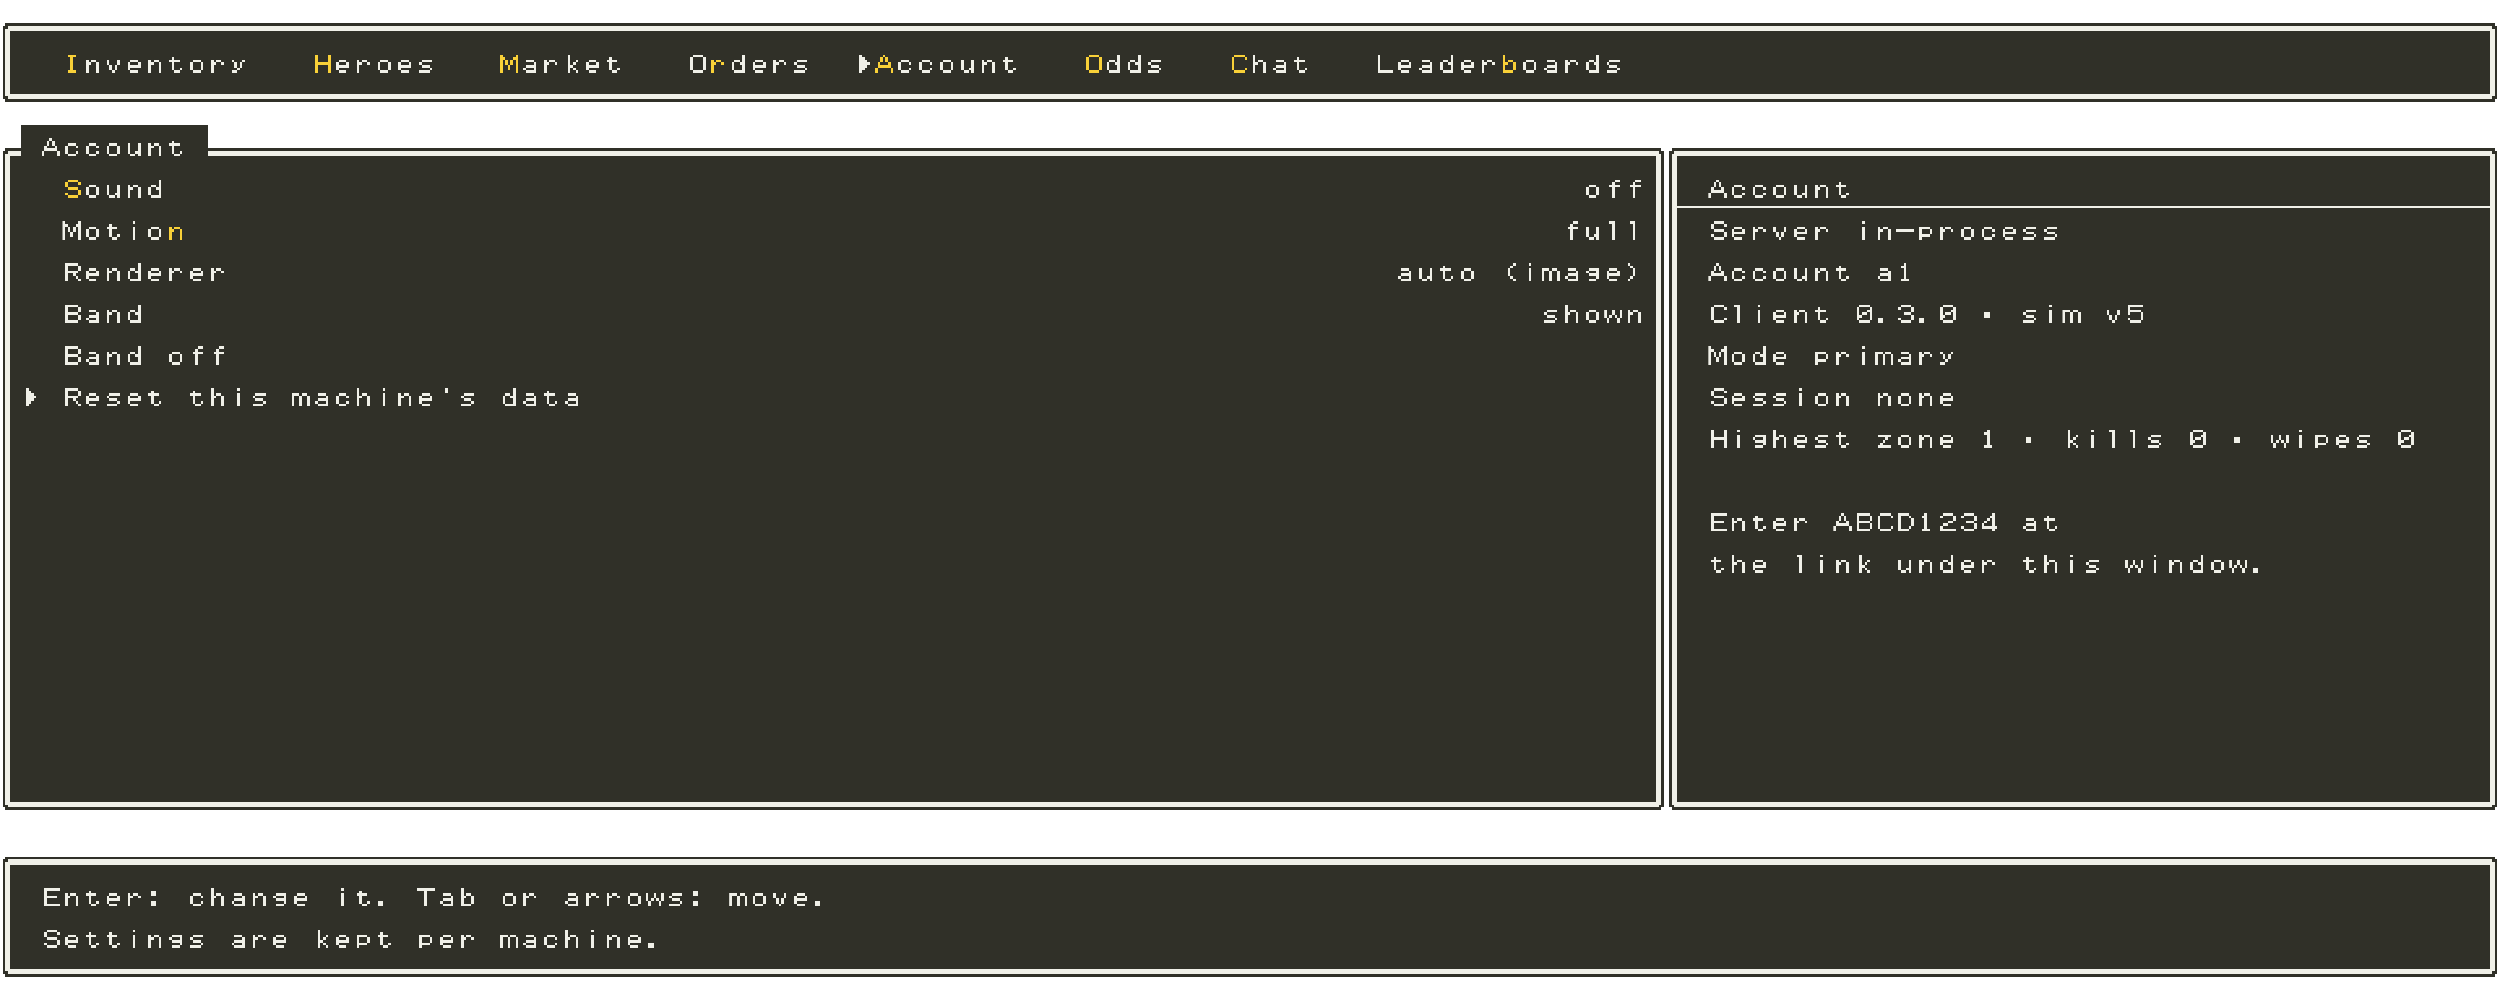
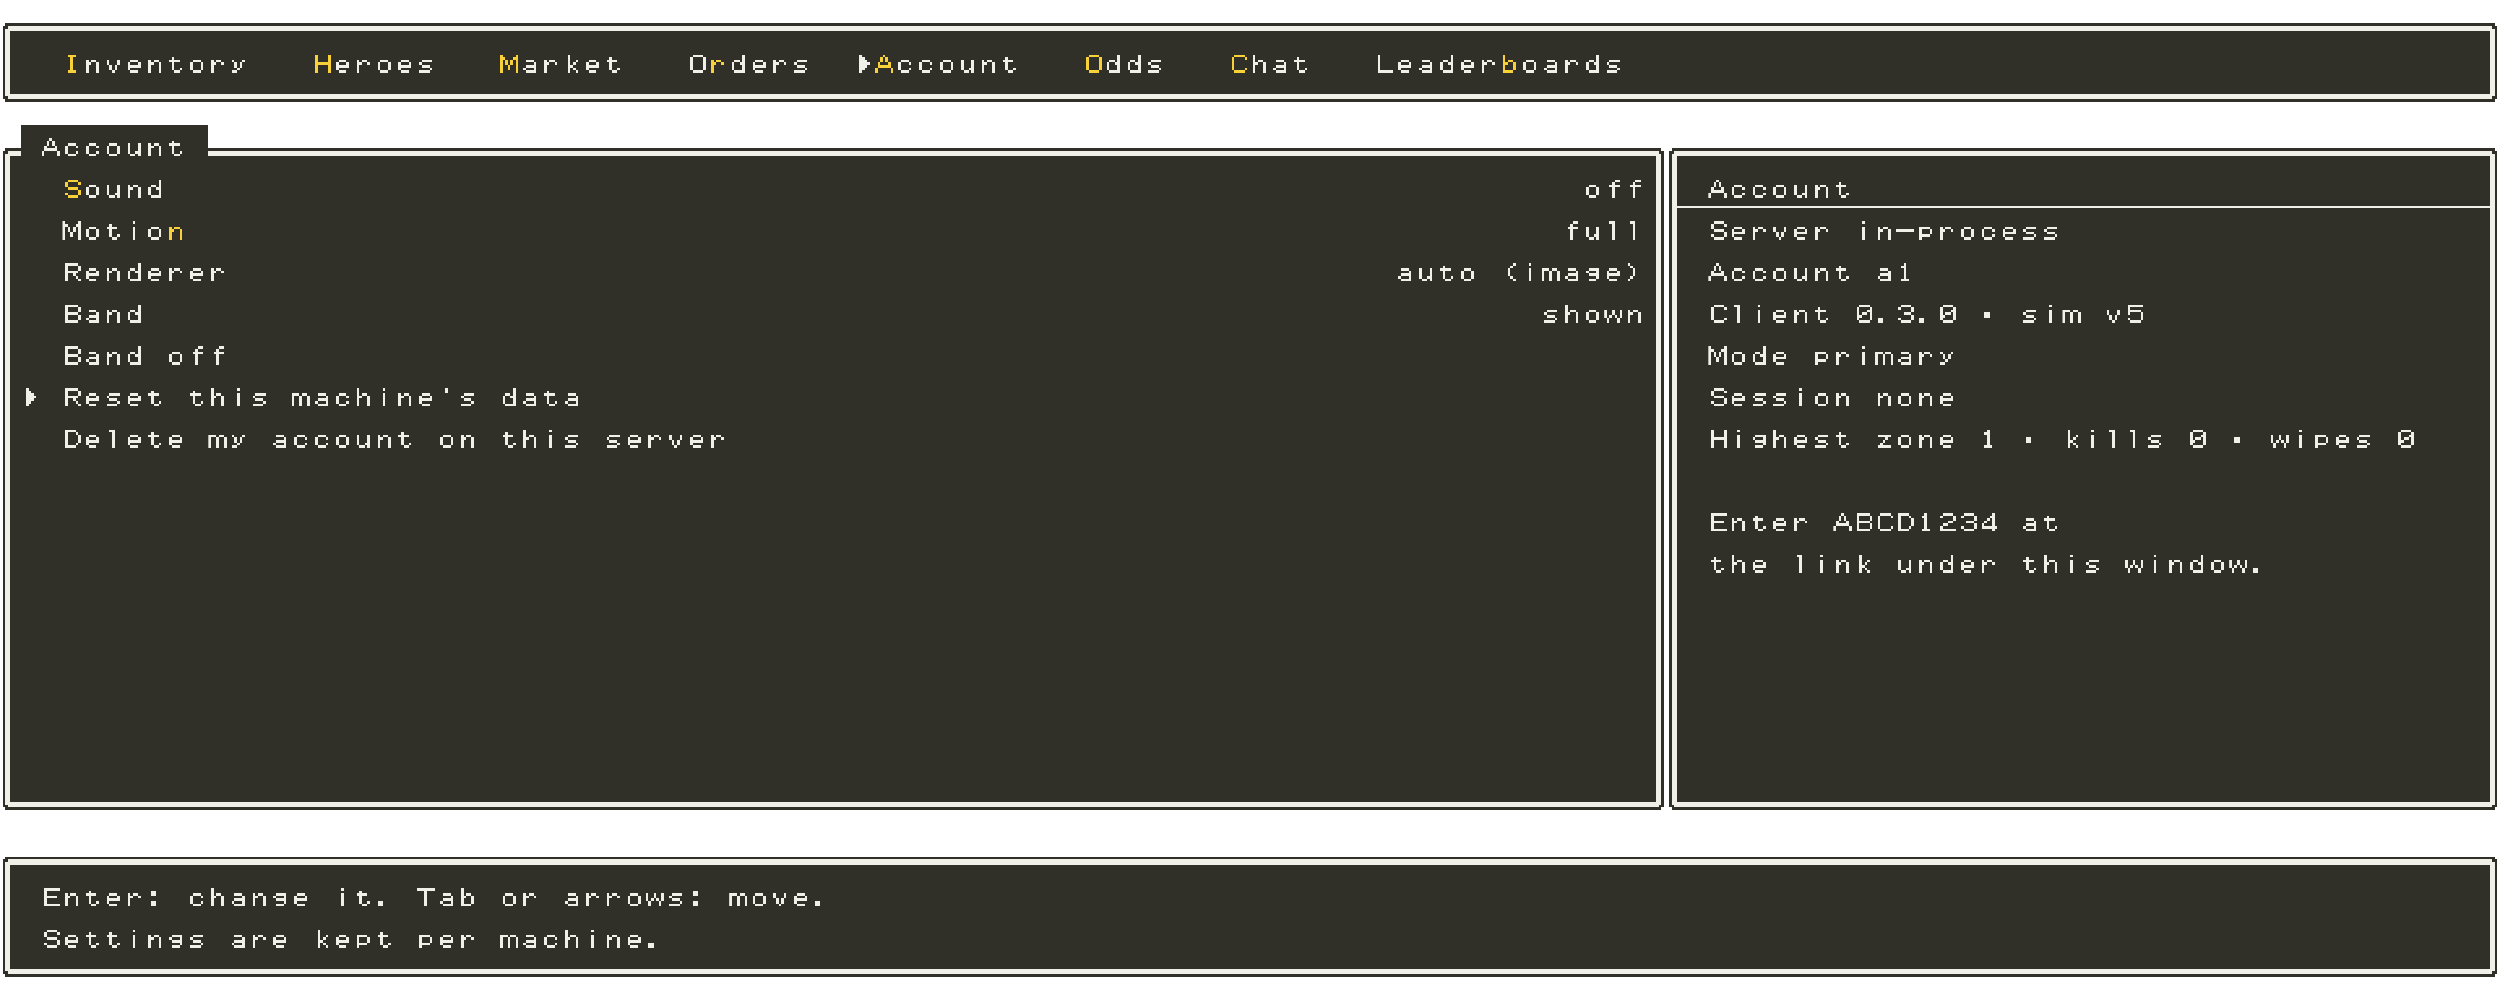
<svg xmlns="http://www.w3.org/2000/svg" viewBox="0 0 960 384" width="960" height="384" shape-rendering="crispEdges">
  <defs>
    <symbol id="g0">
      <path d="M2 5h3v1h-3zM3 6h1v1h-1zM3 7h1v1h-1zM3 8h1v1h-1zM3 9h1v1h-1zM3 10h1v1h-1zM2 11h3v1h-3z" />
    </symbol>
    <symbol id="g1">
      <path d="M1 7h1v1h-1zM3 7h2v1h-2zM1 8h2v1h-2zM5 8h1v1h-1zM1 9h1v1h-1zM5 9h1v1h-1zM1 10h1v1h-1zM5 10h1v1h-1zM1 11h1v1h-1zM5 11h1v1h-1z" />
    </symbol>
    <symbol id="g2">
      <path d="M1 7h1v1h-1zM5 7h1v1h-1zM1 8h1v1h-1zM5 8h1v1h-1zM2 9h1v1h-1zM4 9h1v1h-1zM2 10h1v1h-1zM4 10h1v1h-1zM3 11h1v1h-1z" />
    </symbol>
    <symbol id="g3">
      <path d="M2 7h3v1h-3zM1 8h1v1h-1zM5 8h1v1h-1zM1 9h5v1h-5zM1 10h1v1h-1zM2 11h3v1h-3z" />
    </symbol>
    <symbol id="g4">
      <path d="M2 6h1v1h-1zM1 7h4v1h-4zM2 8h1v1h-1zM2 9h1v1h-1zM2 10h1v1h-1zM5 10h1v1h-1zM3 11h2v1h-2z" />
    </symbol>
    <symbol id="g5">
      <path d="M2 7h3v1h-3zM1 8h1v1h-1zM5 8h1v1h-1zM1 9h1v1h-1zM5 9h1v1h-1zM1 10h1v1h-1zM5 10h1v1h-1zM2 11h3v1h-3z" />
    </symbol>
    <symbol id="g6">
      <path d="M1 7h1v1h-1zM3 7h2v1h-2zM1 8h2v1h-2zM5 8h1v1h-1zM1 9h1v1h-1zM1 10h1v1h-1zM1 11h1v1h-1z" />
    </symbol>
    <symbol id="g7">
      <path d="M1 7h1v1h-1zM5 7h1v1h-1zM2 8h1v1h-1zM4 8h1v1h-1zM2 9h1v1h-1zM4 9h1v1h-1zM3 10h1v1h-1zM1 11h2v1h-2z" />
    </symbol>
    <symbol id="g8">
      <path d="M1 5h1v1h-1zM6 5h1v1h-1zM1 6h1v1h-1zM6 6h1v1h-1zM1 7h1v1h-1zM6 7h1v1h-1zM1 8h6v1h-6zM1 9h1v1h-1zM6 9h1v1h-1zM1 10h1v1h-1zM6 10h1v1h-1zM1 11h1v1h-1zM6 11h1v1h-1z" />
    </symbol>
    <symbol id="g9">
      <path d="M2 7h4v1h-4zM1 8h1v1h-1zM2 9h3v1h-3zM5 10h1v1h-1zM1 11h4v1h-4z" />
    </symbol>
    <symbol id="g10">
      <path d="M0 5h1v1h-1zM6 5h1v1h-1zM0 6h2v1h-2zM5 6h2v1h-2zM0 7h1v1h-1zM2 7h1v1h-1zM4 7h1v1h-1zM6 7h1v1h-1zM0 8h1v1h-1zM2 8h1v1h-1zM4 8h1v1h-1zM6 8h1v1h-1zM0 9h1v1h-1zM3 9h1v1h-1zM6 9h1v1h-1zM0 10h1v1h-1zM3 10h1v1h-1zM6 10h1v1h-1zM0 11h1v1h-1zM6 11h1v1h-1z" />
    </symbol>
    <symbol id="g11">
      <path d="M2 7h3v1h-3zM5 8h1v1h-1zM2 9h4v1h-4zM1 10h1v1h-1zM5 10h1v1h-1zM2 11h4v1h-4z" />
    </symbol>
    <symbol id="g12">
      <path d="M2 5h1v1h-1zM2 6h1v1h-1zM2 7h1v1h-1zM5 7h1v1h-1zM2 8h1v1h-1zM4 8h1v1h-1zM2 9h2v1h-2zM2 10h1v1h-1zM4 10h1v1h-1zM2 11h1v1h-1zM5 11h1v1h-1z" />
    </symbol>
    <symbol id="g13">
      <path d="M2 5h4v1h-4zM1 6h1v1h-1zM6 6h1v1h-1zM1 7h1v1h-1zM6 7h1v1h-1zM1 8h1v1h-1zM6 8h1v1h-1zM1 9h1v1h-1zM6 9h1v1h-1zM1 10h1v1h-1zM6 10h1v1h-1zM2 11h4v1h-4z" />
    </symbol>
    <symbol id="g14">
      <path d="M5 5h1v1h-1zM5 6h1v1h-1zM2 7h2v1h-2zM5 7h1v1h-1zM1 8h1v1h-1zM4 8h2v1h-2zM1 9h1v1h-1zM5 9h1v1h-1zM1 10h1v1h-1zM5 10h1v1h-1zM2 11h4v1h-4z" />
    </symbol>
    <symbol id="g15">
      <path d="M2 5h1v1h-1zM2 6h2v1h-2zM2 7h3v1h-3zM2 8h4v1h-4zM2 9h3v1h-3zM2 10h2v1h-2zM2 11h1v1h-1z" />
    </symbol>
    <symbol id="g16">
      <path d="M3 5h1v1h-1zM2 6h1v1h-1zM4 6h1v1h-1zM2 7h1v1h-1zM4 7h1v1h-1zM1 8h1v1h-1zM5 8h1v1h-1zM1 9h5v1h-5zM0 10h1v1h-1zM6 10h1v1h-1zM0 11h1v1h-1zM6 11h1v1h-1z" />
    </symbol>
    <symbol id="g17">
      <path d="M2 7h3v1h-3zM1 8h1v1h-1zM5 8h1v1h-1zM1 9h1v1h-1zM1 10h1v1h-1zM5 10h1v1h-1zM2 11h3v1h-3z" />
    </symbol>
    <symbol id="g18">
      <path d="M1 7h1v1h-1zM5 7h1v1h-1zM1 8h1v1h-1zM5 8h1v1h-1zM1 9h1v1h-1zM5 9h1v1h-1zM1 10h1v1h-1zM4 10h2v1h-2zM2 11h2v1h-2zM5 11h1v1h-1z" />
    </symbol>
    <symbol id="g19">
      <path d="M2 5h4v1h-4zM1 6h1v1h-1zM6 6h1v1h-1zM1 7h1v1h-1zM1 8h1v1h-1zM1 9h1v1h-1zM1 10h1v1h-1zM6 10h1v1h-1zM2 11h4v1h-4z" />
    </symbol>
    <symbol id="g20">
      <path d="M1 5h1v1h-1zM1 6h1v1h-1zM1 7h1v1h-1zM3 7h2v1h-2zM1 8h2v1h-2zM5 8h1v1h-1zM1 9h1v1h-1zM5 9h1v1h-1zM1 10h1v1h-1zM5 10h1v1h-1zM1 11h1v1h-1zM5 11h1v1h-1z" />
    </symbol>
    <symbol id="g21">
      <path d="M1 5h1v1h-1zM1 6h1v1h-1zM1 7h1v1h-1zM1 8h1v1h-1zM1 9h1v1h-1zM1 10h1v1h-1zM1 11h6v1h-6z" />
    </symbol>
    <symbol id="g22">
      <path d="M1 5h1v1h-1zM1 6h1v1h-1zM1 7h1v1h-1zM3 7h2v1h-2zM1 8h2v1h-2zM5 8h1v1h-1zM1 9h1v1h-1zM5 9h1v1h-1zM1 10h1v1h-1zM5 10h1v1h-1zM1 11h4v1h-4z" />
    </symbol>
    <symbol id="g23">
      <path d="M2 5h4v1h-4zM1 6h1v1h-1zM6 6h1v1h-1zM1 7h1v1h-1zM2 8h4v1h-4zM6 9h1v1h-1zM1 10h1v1h-1zM6 10h1v1h-1zM2 11h4v1h-4z" />
    </symbol>
    <symbol id="g24">
      <path d="M4 5h2v1h-2zM3 6h1v1h-1zM2 7h4v1h-4zM3 8h1v1h-1zM3 9h1v1h-1zM3 10h1v1h-1zM3 11h1v1h-1z" />
    </symbol>
    <symbol id="g25">
      <path d="M3 5h1v1h-1zM3 7h1v1h-1zM3 8h1v1h-1zM3 9h1v1h-1zM3 10h1v1h-1zM3 11h1v1h-1z" />
    </symbol>
    <symbol id="g26">
      <path d="M2 5h2v1h-2zM3 6h1v1h-1zM3 7h1v1h-1zM3 8h1v1h-1zM3 9h1v1h-1zM3 10h1v1h-1zM3 11h1v1h-1z" />
    </symbol>
    <symbol id="g27">
      <path d="M1 5h5v1h-5zM1 6h1v1h-1zM6 6h1v1h-1zM1 7h1v1h-1zM6 7h1v1h-1zM1 8h5v1h-5zM1 9h1v1h-1zM4 9h1v1h-1zM1 10h1v1h-1zM5 10h1v1h-1zM1 11h1v1h-1zM6 11h1v1h-1z" />
    </symbol>
    <symbol id="g28">
      <path d="M5 5h1v1h-1zM4 6h1v1h-1zM3 7h1v1h-1zM3 8h1v1h-1zM3 9h1v1h-1zM4 10h1v1h-1zM5 11h1v1h-1z" />
    </symbol>
    <symbol id="g29">
      <path d="M0 7h3v1h-3zM4 7h2v1h-2zM0 8h1v1h-1zM3 8h1v1h-1zM6 8h1v1h-1zM0 9h1v1h-1zM3 9h1v1h-1zM6 9h1v1h-1zM0 10h1v1h-1zM3 10h1v1h-1zM6 10h1v1h-1zM0 11h1v1h-1zM3 11h1v1h-1zM6 11h1v1h-1z" />
    </symbol>
    <symbol id="g30">
      <path d="M2 7h4v1h-4zM1 8h1v1h-1zM5 8h1v1h-1zM2 9h4v1h-4zM5 10h1v1h-1zM2 11h3v1h-3z" />
    </symbol>
    <symbol id="g31">
      <path d="M1 5h1v1h-1zM2 6h1v1h-1zM3 7h1v1h-1zM3 8h1v1h-1zM3 9h1v1h-1zM2 10h1v1h-1zM1 11h1v1h-1z" />
    </symbol>
    <symbol id="g32">
      <path d="M1 5h5v1h-5zM1 6h1v1h-1zM6 6h1v1h-1zM1 7h1v1h-1zM6 7h1v1h-1zM1 8h5v1h-5zM1 9h1v1h-1zM6 9h1v1h-1zM1 10h1v1h-1zM6 10h1v1h-1zM1 11h5v1h-5z" />
    </symbol>
    <symbol id="g33">
      <path d="M0 7h1v1h-1zM3 7h1v1h-1zM6 7h1v1h-1zM0 8h1v1h-1zM3 8h1v1h-1zM6 8h1v1h-1zM0 9h1v1h-1zM2 9h1v1h-1zM4 9h1v1h-1zM6 9h1v1h-1zM1 10h1v1h-1zM5 10h1v1h-1zM1 11h1v1h-1zM5 11h1v1h-1z" />
    </symbol>
    <symbol id="g34">
      <path d="M3 5h1v1h-1zM3 6h1v1h-1z" />
    </symbol>
    <symbol id="g35">
+       <path d="M1 5h4v1h-4zM1 6h1v1h-1zM5 6h1v1h-1zM1 7h1v1h-1zM6 7h1v1h-1zM1 8h1v1h-1zM6 8h1v1h-1zM1 9h1v1h-1zM6 9h1v1h-1zM1 10h1v1h-1zM5 10h1v1h-1zM1 11h4v1h-4z" />
+     </symbol>
+     <symbol id="g36">
      <path d="M0 8h7v1h-7z" />
    </symbol>
-     <symbol id="g36">
+     <symbol id="g37">
      <path d="M1 7h4v1h-4zM1 8h1v1h-1zM5 8h1v1h-1zM1 9h1v1h-1zM5 9h1v1h-1zM1 10h4v1h-4zM1 11h1v1h-1z" />
    </symbol>
-     <symbol id="g37">
+     <symbol id="g38">
      <path d="M3 5h1v1h-1zM2 6h2v1h-2zM3 7h1v1h-1zM3 8h1v1h-1zM3 9h1v1h-1zM3 10h1v1h-1zM2 11h3v1h-3z" />
    </symbol>
-     <symbol id="g38">
+     <symbol id="g39">
      <path d="M2 5h4v1h-4zM1 6h1v1h-1zM6 6h1v1h-1zM1 7h1v1h-1zM5 7h2v1h-2zM1 8h1v1h-1zM3 8h2v1h-2zM6 8h1v1h-1zM1 9h2v1h-2zM6 9h1v1h-1zM1 10h1v1h-1zM6 10h1v1h-1zM2 11h4v1h-4z" />
    </symbol>
-     <symbol id="g39">
+     <symbol id="g40">
      <path d="M1 10h2v1h-2zM1 11h2v1h-2z" />
    </symbol>
-     <symbol id="g40">
+     <symbol id="g41">
      <path d="M2 5h4v1h-4zM1 6h1v1h-1zM6 6h1v1h-1zM6 7h1v1h-1zM3 8h3v1h-3zM6 9h1v1h-1zM1 10h1v1h-1zM6 10h1v1h-1zM2 11h4v1h-4z" />
    </symbol>
-     <symbol id="g41">
+     <symbol id="g42">
      <path d="M2 8h2v1h-2zM2 9h2v1h-2z" />
    </symbol>
-     <symbol id="g42">
+     <symbol id="g43">
      <path d="M1 5h6v1h-6zM1 6h1v1h-1zM1 7h5v1h-5zM1 8h1v1h-1zM6 8h1v1h-1zM6 9h1v1h-1zM1 10h1v1h-1zM6 10h1v1h-1zM2 11h4v1h-4z" />
    </symbol>
-     <symbol id="g43">
+     <symbol id="g44">
      <path d="M1 7h5v1h-5zM4 8h1v1h-1zM3 9h1v1h-1zM2 10h1v1h-1zM1 11h5v1h-5z" />
    </symbol>
-     <symbol id="g44">
+     <symbol id="g45">
      <path d="M1 5h6v1h-6zM1 6h1v1h-1zM1 7h1v1h-1zM1 8h5v1h-5zM1 9h1v1h-1zM1 10h1v1h-1zM1 11h6v1h-6z" />
-     </symbol>
-     <symbol id="g45">
-       <path d="M1 5h4v1h-4zM1 6h1v1h-1zM5 6h1v1h-1zM1 7h1v1h-1zM6 7h1v1h-1zM1 8h1v1h-1zM6 8h1v1h-1zM1 9h1v1h-1zM6 9h1v1h-1zM1 10h1v1h-1zM5 10h1v1h-1zM1 11h4v1h-4z" />
    </symbol>
    <symbol id="g46">
      <path d="M2 5h4v1h-4zM1 6h1v1h-1zM6 6h1v1h-1zM6 7h1v1h-1zM4 8h2v1h-2zM2 9h2v1h-2zM1 10h1v1h-1zM1 11h6v1h-6z" />
    </symbol>
    <symbol id="g47">
      <path d="M5 5h1v1h-1zM4 6h2v1h-2zM3 7h1v1h-1zM5 7h1v1h-1zM2 8h1v1h-1zM5 8h1v1h-1zM1 9h1v1h-1zM5 9h1v1h-1zM1 10h6v1h-6zM5 11h1v1h-1z" />
    </symbol>
    <symbol id="g48">
      <path d="M2 6h2v1h-2zM2 7h2v1h-2zM2 10h2v1h-2zM2 11h2v1h-2z" />
    </symbol>
    <symbol id="g49">
      <path d="M0 5h7v1h-7zM3 6h1v1h-1zM3 7h1v1h-1zM3 8h1v1h-1zM3 9h1v1h-1zM3 10h1v1h-1zM3 11h1v1h-1z" />
    </symbol>
  </defs>
  <g id="w-tab">
    <path fill="#303028" d="M2 9H958V10H959V38H958V39H2V38H1V10H2Z" />
    <g fill="#f0f0e8">
      <rect x="3" y="10" width="954" height="1" />
      <rect x="2" y="11" width="956" height="1" />
      <rect x="2" y="36" width="956" height="1" />
      <rect x="3" y="37" width="954" height="1" />
      <rect x="2" y="12" width="2" height="24" />
      <rect x="956" y="12" width="2" height="24" />
    </g>
    <use href="#g15" x="328" y="16" fill="#f0f0e8" />
    <use href="#g0" x="24" y="16" fill="#f8d038" />
    <use href="#g1" x="32" y="16" fill="#f0f0e8" />
    <use href="#g2" x="40" y="16" fill="#f0f0e8" />
    <use href="#g3" x="48" y="16" fill="#f0f0e8" />
    <use href="#g1" x="56" y="16" fill="#f0f0e8" />
    <use href="#g4" x="64" y="16" fill="#f0f0e8" />
    <use href="#g5" x="72" y="16" fill="#f0f0e8" />
    <use href="#g6" x="80" y="16" fill="#f0f0e8" />
    <use href="#g7" x="88" y="16" fill="#f0f0e8" />
    <use href="#g8" x="120" y="16" fill="#f8d038" />
    <use href="#g3" x="128" y="16" fill="#f0f0e8" />
    <use href="#g6" x="136" y="16" fill="#f0f0e8" />
    <use href="#g5" x="144" y="16" fill="#f0f0e8" />
    <use href="#g3" x="152" y="16" fill="#f0f0e8" />
    <use href="#g9" x="160" y="16" fill="#f0f0e8" />
    <use href="#g10" x="192" y="16" fill="#f8d038" />
    <use href="#g11" x="200" y="16" fill="#f0f0e8" />
    <use href="#g6" x="208" y="16" fill="#f0f0e8" />
    <use href="#g12" x="216" y="16" fill="#f0f0e8" />
    <use href="#g3" x="224" y="16" fill="#f0f0e8" />
    <use href="#g4" x="232" y="16" fill="#f0f0e8" />
    <use href="#g13" x="264" y="16" fill="#f0f0e8" />
    <use href="#g6" x="272" y="16" fill="#f8d038" />
    <use href="#g14" x="280" y="16" fill="#f0f0e8" />
    <use href="#g3" x="288" y="16" fill="#f0f0e8" />
    <use href="#g6" x="296" y="16" fill="#f0f0e8" />
    <use href="#g9" x="304" y="16" fill="#f0f0e8" />
    <use href="#g16" x="336" y="16" fill="#f8d038" />
    <use href="#g17" x="344" y="16" fill="#f0f0e8" />
    <use href="#g17" x="352" y="16" fill="#f0f0e8" />
    <use href="#g5" x="360" y="16" fill="#f0f0e8" />
    <use href="#g18" x="368" y="16" fill="#f0f0e8" />
    <use href="#g1" x="376" y="16" fill="#f0f0e8" />
    <use href="#g4" x="384" y="16" fill="#f0f0e8" />
    <use href="#g13" x="416" y="16" fill="#f8d038" />
    <use href="#g14" x="424" y="16" fill="#f0f0e8" />
    <use href="#g14" x="432" y="16" fill="#f0f0e8" />
    <use href="#g9" x="440" y="16" fill="#f0f0e8" />
    <use href="#g19" x="472" y="16" fill="#f8d038" />
    <use href="#g20" x="480" y="16" fill="#f0f0e8" />
    <use href="#g11" x="488" y="16" fill="#f0f0e8" />
    <use href="#g4" x="496" y="16" fill="#f0f0e8" />
    <use href="#g21" x="528" y="16" fill="#f0f0e8" />
    <use href="#g3" x="536" y="16" fill="#f0f0e8" />
    <use href="#g11" x="544" y="16" fill="#f0f0e8" />
    <use href="#g14" x="552" y="16" fill="#f0f0e8" />
    <use href="#g3" x="560" y="16" fill="#f0f0e8" />
    <use href="#g6" x="568" y="16" fill="#f0f0e8" />
    <use href="#g22" x="576" y="16" fill="#f8d038" />
    <use href="#g5" x="584" y="16" fill="#f0f0e8" />
    <use href="#g11" x="592" y="16" fill="#f0f0e8" />
    <use href="#g6" x="600" y="16" fill="#f0f0e8" />
    <use href="#g14" x="608" y="16" fill="#f0f0e8" />
    <use href="#g9" x="616" y="16" fill="#f0f0e8" />
  </g>
  <g id="w-list" transform="translate(0 48)">
    <path fill="#303028" d="M2 9H638V10H639V262H638V263H2V262H1V10H2Z" />
    <g fill="#f0f0e8">
      <rect x="3" y="10" width="634" height="1" />
      <rect x="2" y="11" width="636" height="1" />
      <rect x="2" y="260" width="636" height="1" />
      <rect x="3" y="261" width="634" height="1" />
      <rect x="2" y="12" width="2" height="248" />
      <rect x="636" y="12" width="2" height="248" />
    </g>
    <rect x="8" y="0" width="72" height="16" fill="#303028" />
    <use href="#g16" x="16" y="0" fill="#f0f0e8" />
    <use href="#g17" x="24" y="0" fill="#f0f0e8" />
    <use href="#g17" x="32" y="0" fill="#f0f0e8" />
    <use href="#g5" x="40" y="0" fill="#f0f0e8" />
    <use href="#g18" x="48" y="0" fill="#f0f0e8" />
    <use href="#g1" x="56" y="0" fill="#f0f0e8" />
    <use href="#g4" x="64" y="0" fill="#f0f0e8" />
    <use href="#g23" x="24" y="16" fill="#f8d038" />
    <use href="#g5" x="32" y="16" fill="#f0f0e8" />
    <use href="#g18" x="40" y="16" fill="#f0f0e8" />
    <use href="#g1" x="48" y="16" fill="#f0f0e8" />
    <use href="#g14" x="56" y="16" fill="#f0f0e8" />
    <use href="#g5" x="608" y="16" fill="#f0f0e8" />
    <use href="#g24" x="616" y="16" fill="#f0f0e8" />
    <use href="#g24" x="624" y="16" fill="#f0f0e8" />
    <use href="#g10" x="24" y="32" fill="#f0f0e8" />
    <use href="#g5" x="32" y="32" fill="#f0f0e8" />
    <use href="#g4" x="40" y="32" fill="#f0f0e8" />
    <use href="#g25" x="48" y="32" fill="#f0f0e8" />
    <use href="#g5" x="56" y="32" fill="#f0f0e8" />
    <use href="#g1" x="64" y="32" fill="#f8d038" />
    <use href="#g24" x="600" y="32" fill="#f0f0e8" />
    <use href="#g18" x="608" y="32" fill="#f0f0e8" />
    <use href="#g26" x="616" y="32" fill="#f0f0e8" />
    <use href="#g26" x="624" y="32" fill="#f0f0e8" />
    <use href="#g27" x="24" y="48" fill="#f0f0e8" />
    <use href="#g3" x="32" y="48" fill="#f0f0e8" />
    <use href="#g1" x="40" y="48" fill="#f0f0e8" />
    <use href="#g14" x="48" y="48" fill="#f0f0e8" />
    <use href="#g3" x="56" y="48" fill="#f0f0e8" />
    <use href="#g6" x="64" y="48" fill="#f0f0e8" />
    <use href="#g3" x="72" y="48" fill="#f0f0e8" />
    <use href="#g6" x="80" y="48" fill="#f0f0e8" />
    <use href="#g11" x="536" y="48" fill="#f0f0e8" />
    <use href="#g18" x="544" y="48" fill="#f0f0e8" />
    <use href="#g4" x="552" y="48" fill="#f0f0e8" />
    <use href="#g5" x="560" y="48" fill="#f0f0e8" />
    <use href="#g28" x="576" y="48" fill="#f0f0e8" />
    <use href="#g25" x="584" y="48" fill="#f0f0e8" />
    <use href="#g29" x="592" y="48" fill="#f0f0e8" />
    <use href="#g11" x="600" y="48" fill="#f0f0e8" />
    <use href="#g30" x="608" y="48" fill="#f0f0e8" />
    <use href="#g3" x="616" y="48" fill="#f0f0e8" />
    <use href="#g31" x="624" y="48" fill="#f0f0e8" />
    <use href="#g32" x="24" y="64" fill="#f0f0e8" />
    <use href="#g11" x="32" y="64" fill="#f0f0e8" />
    <use href="#g1" x="40" y="64" fill="#f0f0e8" />
    <use href="#g14" x="48" y="64" fill="#f0f0e8" />
    <use href="#g9" x="592" y="64" fill="#f0f0e8" />
    <use href="#g20" x="600" y="64" fill="#f0f0e8" />
    <use href="#g5" x="608" y="64" fill="#f0f0e8" />
    <use href="#g33" x="616" y="64" fill="#f0f0e8" />
    <use href="#g1" x="624" y="64" fill="#f0f0e8" />
    <use href="#g32" x="24" y="80" fill="#f0f0e8" />
    <use href="#g11" x="32" y="80" fill="#f0f0e8" />
    <use href="#g1" x="40" y="80" fill="#f0f0e8" />
    <use href="#g14" x="48" y="80" fill="#f0f0e8" />
    <use href="#g5" x="64" y="80" fill="#f0f0e8" />
    <use href="#g24" x="72" y="80" fill="#f0f0e8" />
    <use href="#g24" x="80" y="80" fill="#f0f0e8" />
    <use href="#g15" x="8" y="96" fill="#f0f0e8" />
    <use href="#g27" x="24" y="96" fill="#f0f0e8" />
    <use href="#g3" x="32" y="96" fill="#f0f0e8" />
    <use href="#g9" x="40" y="96" fill="#f0f0e8" />
    <use href="#g3" x="48" y="96" fill="#f0f0e8" />
    <use href="#g4" x="56" y="96" fill="#f0f0e8" />
    <use href="#g4" x="72" y="96" fill="#f0f0e8" />
    <use href="#g20" x="80" y="96" fill="#f0f0e8" />
    <use href="#g25" x="88" y="96" fill="#f0f0e8" />
    <use href="#g9" x="96" y="96" fill="#f0f0e8" />
    <use href="#g29" x="112" y="96" fill="#f0f0e8" />
    <use href="#g11" x="120" y="96" fill="#f0f0e8" />
    <use href="#g17" x="128" y="96" fill="#f0f0e8" />
    <use href="#g20" x="136" y="96" fill="#f0f0e8" />
    <use href="#g25" x="144" y="96" fill="#f0f0e8" />
    <use href="#g1" x="152" y="96" fill="#f0f0e8" />
    <use href="#g3" x="160" y="96" fill="#f0f0e8" />
    <use href="#g34" x="168" y="96" fill="#f0f0e8" />
    <use href="#g9" x="176" y="96" fill="#f0f0e8" />
    <use href="#g14" x="192" y="96" fill="#f0f0e8" />
    <use href="#g11" x="200" y="96" fill="#f0f0e8" />
    <use href="#g4" x="208" y="96" fill="#f0f0e8" />
    <use href="#g11" x="216" y="96" fill="#f0f0e8" />
+     <use href="#g35" x="24" y="112" fill="#f0f0e8" />
+     <use href="#g3" x="32" y="112" fill="#f0f0e8" />
+     <use href="#g26" x="40" y="112" fill="#f0f0e8" />
+     <use href="#g3" x="48" y="112" fill="#f0f0e8" />
+     <use href="#g4" x="56" y="112" fill="#f0f0e8" />
+     <use href="#g3" x="64" y="112" fill="#f0f0e8" />
+     <use href="#g29" x="80" y="112" fill="#f0f0e8" />
+     <use href="#g7" x="88" y="112" fill="#f0f0e8" />
+     <use href="#g11" x="104" y="112" fill="#f0f0e8" />
+     <use href="#g17" x="112" y="112" fill="#f0f0e8" />
+     <use href="#g17" x="120" y="112" fill="#f0f0e8" />
+     <use href="#g5" x="128" y="112" fill="#f0f0e8" />
+     <use href="#g18" x="136" y="112" fill="#f0f0e8" />
+     <use href="#g1" x="144" y="112" fill="#f0f0e8" />
+     <use href="#g4" x="152" y="112" fill="#f0f0e8" />
+     <use href="#g5" x="168" y="112" fill="#f0f0e8" />
+     <use href="#g1" x="176" y="112" fill="#f0f0e8" />
+     <use href="#g4" x="192" y="112" fill="#f0f0e8" />
+     <use href="#g20" x="200" y="112" fill="#f0f0e8" />
+     <use href="#g25" x="208" y="112" fill="#f0f0e8" />
+     <use href="#g9" x="216" y="112" fill="#f0f0e8" />
+     <use href="#g9" x="232" y="112" fill="#f0f0e8" />
+     <use href="#g3" x="240" y="112" fill="#f0f0e8" />
+     <use href="#g6" x="248" y="112" fill="#f0f0e8" />
+     <use href="#g2" x="256" y="112" fill="#f0f0e8" />
+     <use href="#g3" x="264" y="112" fill="#f0f0e8" />
+     <use href="#g6" x="272" y="112" fill="#f0f0e8" />
  </g>
  <g id="w-detail" transform="translate(0 48)">
    <path fill="#303028" d="M642 9H958V10H959V262H958V263H642V262H641V10H642Z" />
    <g fill="#f0f0e8">
      <rect x="643" y="10" width="314" height="1" />
      <rect x="642" y="11" width="316" height="1" />
      <rect x="642" y="260" width="316" height="1" />
      <rect x="643" y="261" width="314" height="1" />
      <rect x="642" y="12" width="2" height="248" />
      <rect x="956" y="12" width="2" height="248" />
    </g>
    <use href="#g16" x="656" y="16" fill="#f0f0e8" />
    <use href="#g17" x="664" y="16" fill="#f0f0e8" />
    <use href="#g17" x="672" y="16" fill="#f0f0e8" />
    <use href="#g5" x="680" y="16" fill="#f0f0e8" />
    <use href="#g18" x="688" y="16" fill="#f0f0e8" />
    <use href="#g1" x="696" y="16" fill="#f0f0e8" />
    <use href="#g4" x="704" y="16" fill="#f0f0e8" />
    <rect x="642" y="31" width="316" height="1" fill="#f0f0e8" />
    <use href="#g23" x="656" y="32" fill="#f0f0e8" />
    <use href="#g3" x="664" y="32" fill="#f0f0e8" />
    <use href="#g6" x="672" y="32" fill="#f0f0e8" />
    <use href="#g2" x="680" y="32" fill="#f0f0e8" />
    <use href="#g3" x="688" y="32" fill="#f0f0e8" />
    <use href="#g6" x="696" y="32" fill="#f0f0e8" />
    <use href="#g25" x="712" y="32" fill="#f0f0e8" />
    <use href="#g1" x="720" y="32" fill="#f0f0e8" />
-     <use href="#g35" x="728" y="32" fill="#f0f0e8" />
-     <use href="#g36" x="736" y="32" fill="#f0f0e8" />
+     <use href="#g36" x="728" y="32" fill="#f0f0e8" />
+     <use href="#g37" x="736" y="32" fill="#f0f0e8" />
    <use href="#g6" x="744" y="32" fill="#f0f0e8" />
    <use href="#g5" x="752" y="32" fill="#f0f0e8" />
    <use href="#g17" x="760" y="32" fill="#f0f0e8" />
    <use href="#g3" x="768" y="32" fill="#f0f0e8" />
    <use href="#g9" x="776" y="32" fill="#f0f0e8" />
    <use href="#g9" x="784" y="32" fill="#f0f0e8" />
    <use href="#g16" x="656" y="48" fill="#f0f0e8" />
    <use href="#g17" x="664" y="48" fill="#f0f0e8" />
    <use href="#g17" x="672" y="48" fill="#f0f0e8" />
    <use href="#g5" x="680" y="48" fill="#f0f0e8" />
    <use href="#g18" x="688" y="48" fill="#f0f0e8" />
    <use href="#g1" x="696" y="48" fill="#f0f0e8" />
    <use href="#g4" x="704" y="48" fill="#f0f0e8" />
    <use href="#g11" x="720" y="48" fill="#f0f0e8" />
-     <use href="#g37" x="728" y="48" fill="#f0f0e8" />
+     <use href="#g38" x="728" y="48" fill="#f0f0e8" />
    <use href="#g19" x="656" y="64" fill="#f0f0e8" />
    <use href="#g26" x="664" y="64" fill="#f0f0e8" />
    <use href="#g25" x="672" y="64" fill="#f0f0e8" />
    <use href="#g3" x="680" y="64" fill="#f0f0e8" />
    <use href="#g1" x="688" y="64" fill="#f0f0e8" />
    <use href="#g4" x="696" y="64" fill="#f0f0e8" />
-     <use href="#g38" x="712" y="64" fill="#f0f0e8" />
-     <use href="#g39" x="720" y="64" fill="#f0f0e8" />
-     <use href="#g40" x="728" y="64" fill="#f0f0e8" />
-     <use href="#g39" x="736" y="64" fill="#f0f0e8" />
-     <use href="#g38" x="744" y="64" fill="#f0f0e8" />
-     <use href="#g41" x="760" y="64" fill="#f0f0e8" />
+     <use href="#g39" x="712" y="64" fill="#f0f0e8" />
+     <use href="#g40" x="720" y="64" fill="#f0f0e8" />
+     <use href="#g41" x="728" y="64" fill="#f0f0e8" />
+     <use href="#g40" x="736" y="64" fill="#f0f0e8" />
+     <use href="#g39" x="744" y="64" fill="#f0f0e8" />
+     <use href="#g42" x="760" y="64" fill="#f0f0e8" />
    <use href="#g9" x="776" y="64" fill="#f0f0e8" />
    <use href="#g25" x="784" y="64" fill="#f0f0e8" />
    <use href="#g29" x="792" y="64" fill="#f0f0e8" />
    <use href="#g2" x="808" y="64" fill="#f0f0e8" />
-     <use href="#g42" x="816" y="64" fill="#f0f0e8" />
+     <use href="#g43" x="816" y="64" fill="#f0f0e8" />
    <use href="#g10" x="656" y="80" fill="#f0f0e8" />
    <use href="#g5" x="664" y="80" fill="#f0f0e8" />
    <use href="#g14" x="672" y="80" fill="#f0f0e8" />
    <use href="#g3" x="680" y="80" fill="#f0f0e8" />
-     <use href="#g36" x="696" y="80" fill="#f0f0e8" />
+     <use href="#g37" x="696" y="80" fill="#f0f0e8" />
    <use href="#g6" x="704" y="80" fill="#f0f0e8" />
    <use href="#g25" x="712" y="80" fill="#f0f0e8" />
    <use href="#g29" x="720" y="80" fill="#f0f0e8" />
    <use href="#g11" x="728" y="80" fill="#f0f0e8" />
    <use href="#g6" x="736" y="80" fill="#f0f0e8" />
    <use href="#g7" x="744" y="80" fill="#f0f0e8" />
    <use href="#g23" x="656" y="96" fill="#f0f0e8" />
    <use href="#g3" x="664" y="96" fill="#f0f0e8" />
    <use href="#g9" x="672" y="96" fill="#f0f0e8" />
    <use href="#g9" x="680" y="96" fill="#f0f0e8" />
    <use href="#g25" x="688" y="96" fill="#f0f0e8" />
    <use href="#g5" x="696" y="96" fill="#f0f0e8" />
    <use href="#g1" x="704" y="96" fill="#f0f0e8" />
    <use href="#g1" x="720" y="96" fill="#f0f0e8" />
    <use href="#g5" x="728" y="96" fill="#f0f0e8" />
    <use href="#g1" x="736" y="96" fill="#f0f0e8" />
    <use href="#g3" x="744" y="96" fill="#f0f0e8" />
    <use href="#g8" x="656" y="112" fill="#f0f0e8" />
    <use href="#g25" x="664" y="112" fill="#f0f0e8" />
    <use href="#g30" x="672" y="112" fill="#f0f0e8" />
    <use href="#g20" x="680" y="112" fill="#f0f0e8" />
    <use href="#g3" x="688" y="112" fill="#f0f0e8" />
    <use href="#g9" x="696" y="112" fill="#f0f0e8" />
    <use href="#g4" x="704" y="112" fill="#f0f0e8" />
-     <use href="#g43" x="720" y="112" fill="#f0f0e8" />
+     <use href="#g44" x="720" y="112" fill="#f0f0e8" />
    <use href="#g5" x="728" y="112" fill="#f0f0e8" />
    <use href="#g1" x="736" y="112" fill="#f0f0e8" />
    <use href="#g3" x="744" y="112" fill="#f0f0e8" />
-     <use href="#g37" x="760" y="112" fill="#f0f0e8" />
-     <use href="#g41" x="776" y="112" fill="#f0f0e8" />
+     <use href="#g38" x="760" y="112" fill="#f0f0e8" />
+     <use href="#g42" x="776" y="112" fill="#f0f0e8" />
    <use href="#g12" x="792" y="112" fill="#f0f0e8" />
    <use href="#g25" x="800" y="112" fill="#f0f0e8" />
    <use href="#g26" x="808" y="112" fill="#f0f0e8" />
    <use href="#g26" x="816" y="112" fill="#f0f0e8" />
    <use href="#g9" x="824" y="112" fill="#f0f0e8" />
-     <use href="#g38" x="840" y="112" fill="#f0f0e8" />
-     <use href="#g41" x="856" y="112" fill="#f0f0e8" />
+     <use href="#g39" x="840" y="112" fill="#f0f0e8" />
+     <use href="#g42" x="856" y="112" fill="#f0f0e8" />
    <use href="#g33" x="872" y="112" fill="#f0f0e8" />
    <use href="#g25" x="880" y="112" fill="#f0f0e8" />
-     <use href="#g36" x="888" y="112" fill="#f0f0e8" />
+     <use href="#g37" x="888" y="112" fill="#f0f0e8" />
    <use href="#g3" x="896" y="112" fill="#f0f0e8" />
    <use href="#g9" x="904" y="112" fill="#f0f0e8" />
-     <use href="#g38" x="920" y="112" fill="#f0f0e8" />
-     <use href="#g44" x="656" y="144" fill="#f0f0e8" />
+     <use href="#g39" x="920" y="112" fill="#f0f0e8" />
+     <use href="#g45" x="656" y="144" fill="#f0f0e8" />
    <use href="#g1" x="664" y="144" fill="#f0f0e8" />
    <use href="#g4" x="672" y="144" fill="#f0f0e8" />
    <use href="#g3" x="680" y="144" fill="#f0f0e8" />
    <use href="#g6" x="688" y="144" fill="#f0f0e8" />
    <use href="#g16" x="704" y="144" fill="#f0f0e8" />
    <use href="#g32" x="712" y="144" fill="#f0f0e8" />
    <use href="#g19" x="720" y="144" fill="#f0f0e8" />
-     <use href="#g45" x="728" y="144" fill="#f0f0e8" />
-     <use href="#g37" x="736" y="144" fill="#f0f0e8" />
+     <use href="#g35" x="728" y="144" fill="#f0f0e8" />
+     <use href="#g38" x="736" y="144" fill="#f0f0e8" />
    <use href="#g46" x="744" y="144" fill="#f0f0e8" />
-     <use href="#g40" x="752" y="144" fill="#f0f0e8" />
+     <use href="#g41" x="752" y="144" fill="#f0f0e8" />
    <use href="#g47" x="760" y="144" fill="#f0f0e8" />
    <use href="#g11" x="776" y="144" fill="#f0f0e8" />
    <use href="#g4" x="784" y="144" fill="#f0f0e8" />
    <use href="#g4" x="656" y="160" fill="#f0f0e8" />
    <use href="#g20" x="664" y="160" fill="#f0f0e8" />
    <use href="#g3" x="672" y="160" fill="#f0f0e8" />
    <use href="#g26" x="688" y="160" fill="#f0f0e8" />
    <use href="#g25" x="696" y="160" fill="#f0f0e8" />
    <use href="#g1" x="704" y="160" fill="#f0f0e8" />
    <use href="#g12" x="712" y="160" fill="#f0f0e8" />
    <use href="#g18" x="728" y="160" fill="#f0f0e8" />
    <use href="#g1" x="736" y="160" fill="#f0f0e8" />
    <use href="#g14" x="744" y="160" fill="#f0f0e8" />
    <use href="#g3" x="752" y="160" fill="#f0f0e8" />
    <use href="#g6" x="760" y="160" fill="#f0f0e8" />
    <use href="#g4" x="776" y="160" fill="#f0f0e8" />
    <use href="#g20" x="784" y="160" fill="#f0f0e8" />
    <use href="#g25" x="792" y="160" fill="#f0f0e8" />
    <use href="#g9" x="800" y="160" fill="#f0f0e8" />
    <use href="#g33" x="816" y="160" fill="#f0f0e8" />
    <use href="#g25" x="824" y="160" fill="#f0f0e8" />
    <use href="#g1" x="832" y="160" fill="#f0f0e8" />
    <use href="#g14" x="840" y="160" fill="#f0f0e8" />
    <use href="#g5" x="848" y="160" fill="#f0f0e8" />
    <use href="#g33" x="856" y="160" fill="#f0f0e8" />
-     <use href="#g39" x="864" y="160" fill="#f0f0e8" />
+     <use href="#g40" x="864" y="160" fill="#f0f0e8" />
  </g>
  <g id="w-message" transform="translate(0 320)">
    <path fill="#303028" d="M2 9H958V10H959V54H958V55H2V54H1V10H2Z" />
    <g fill="#f0f0e8">
      <rect x="3" y="10" width="954" height="1" />
      <rect x="2" y="11" width="956" height="1" />
      <rect x="2" y="52" width="956" height="1" />
      <rect x="3" y="53" width="954" height="1" />
      <rect x="2" y="12" width="2" height="40" />
      <rect x="956" y="12" width="2" height="40" />
    </g>
-     <use href="#g44" x="16" y="16" fill="#f0f0e8" />
+     <use href="#g45" x="16" y="16" fill="#f0f0e8" />
    <use href="#g1" x="24" y="16" fill="#f0f0e8" />
    <use href="#g4" x="32" y="16" fill="#f0f0e8" />
    <use href="#g3" x="40" y="16" fill="#f0f0e8" />
    <use href="#g6" x="48" y="16" fill="#f0f0e8" />
    <use href="#g48" x="56" y="16" fill="#f0f0e8" />
    <use href="#g17" x="72" y="16" fill="#f0f0e8" />
    <use href="#g20" x="80" y="16" fill="#f0f0e8" />
    <use href="#g11" x="88" y="16" fill="#f0f0e8" />
    <use href="#g1" x="96" y="16" fill="#f0f0e8" />
    <use href="#g30" x="104" y="16" fill="#f0f0e8" />
    <use href="#g3" x="112" y="16" fill="#f0f0e8" />
    <use href="#g25" x="128" y="16" fill="#f0f0e8" />
    <use href="#g4" x="136" y="16" fill="#f0f0e8" />
-     <use href="#g39" x="144" y="16" fill="#f0f0e8" />
+     <use href="#g40" x="144" y="16" fill="#f0f0e8" />
    <use href="#g49" x="160" y="16" fill="#f0f0e8" />
    <use href="#g11" x="168" y="16" fill="#f0f0e8" />
    <use href="#g22" x="176" y="16" fill="#f0f0e8" />
    <use href="#g5" x="192" y="16" fill="#f0f0e8" />
    <use href="#g6" x="200" y="16" fill="#f0f0e8" />
    <use href="#g11" x="216" y="16" fill="#f0f0e8" />
    <use href="#g6" x="224" y="16" fill="#f0f0e8" />
    <use href="#g6" x="232" y="16" fill="#f0f0e8" />
    <use href="#g5" x="240" y="16" fill="#f0f0e8" />
    <use href="#g33" x="248" y="16" fill="#f0f0e8" />
    <use href="#g9" x="256" y="16" fill="#f0f0e8" />
    <use href="#g48" x="264" y="16" fill="#f0f0e8" />
    <use href="#g29" x="280" y="16" fill="#f0f0e8" />
    <use href="#g5" x="288" y="16" fill="#f0f0e8" />
    <use href="#g2" x="296" y="16" fill="#f0f0e8" />
    <use href="#g3" x="304" y="16" fill="#f0f0e8" />
-     <use href="#g39" x="312" y="16" fill="#f0f0e8" />
+     <use href="#g40" x="312" y="16" fill="#f0f0e8" />
    <use href="#g23" x="16" y="32" fill="#f0f0e8" />
    <use href="#g3" x="24" y="32" fill="#f0f0e8" />
    <use href="#g4" x="32" y="32" fill="#f0f0e8" />
    <use href="#g4" x="40" y="32" fill="#f0f0e8" />
    <use href="#g25" x="48" y="32" fill="#f0f0e8" />
    <use href="#g1" x="56" y="32" fill="#f0f0e8" />
    <use href="#g30" x="64" y="32" fill="#f0f0e8" />
    <use href="#g9" x="72" y="32" fill="#f0f0e8" />
    <use href="#g11" x="88" y="32" fill="#f0f0e8" />
    <use href="#g6" x="96" y="32" fill="#f0f0e8" />
    <use href="#g3" x="104" y="32" fill="#f0f0e8" />
    <use href="#g12" x="120" y="32" fill="#f0f0e8" />
    <use href="#g3" x="128" y="32" fill="#f0f0e8" />
-     <use href="#g36" x="136" y="32" fill="#f0f0e8" />
+     <use href="#g37" x="136" y="32" fill="#f0f0e8" />
    <use href="#g4" x="144" y="32" fill="#f0f0e8" />
-     <use href="#g36" x="160" y="32" fill="#f0f0e8" />
+     <use href="#g37" x="160" y="32" fill="#f0f0e8" />
    <use href="#g3" x="168" y="32" fill="#f0f0e8" />
    <use href="#g6" x="176" y="32" fill="#f0f0e8" />
    <use href="#g29" x="192" y="32" fill="#f0f0e8" />
    <use href="#g11" x="200" y="32" fill="#f0f0e8" />
    <use href="#g17" x="208" y="32" fill="#f0f0e8" />
    <use href="#g20" x="216" y="32" fill="#f0f0e8" />
    <use href="#g25" x="224" y="32" fill="#f0f0e8" />
    <use href="#g1" x="232" y="32" fill="#f0f0e8" />
    <use href="#g3" x="240" y="32" fill="#f0f0e8" />
-     <use href="#g39" x="248" y="32" fill="#f0f0e8" />
+     <use href="#g40" x="248" y="32" fill="#f0f0e8" />
  </g>
</svg>
